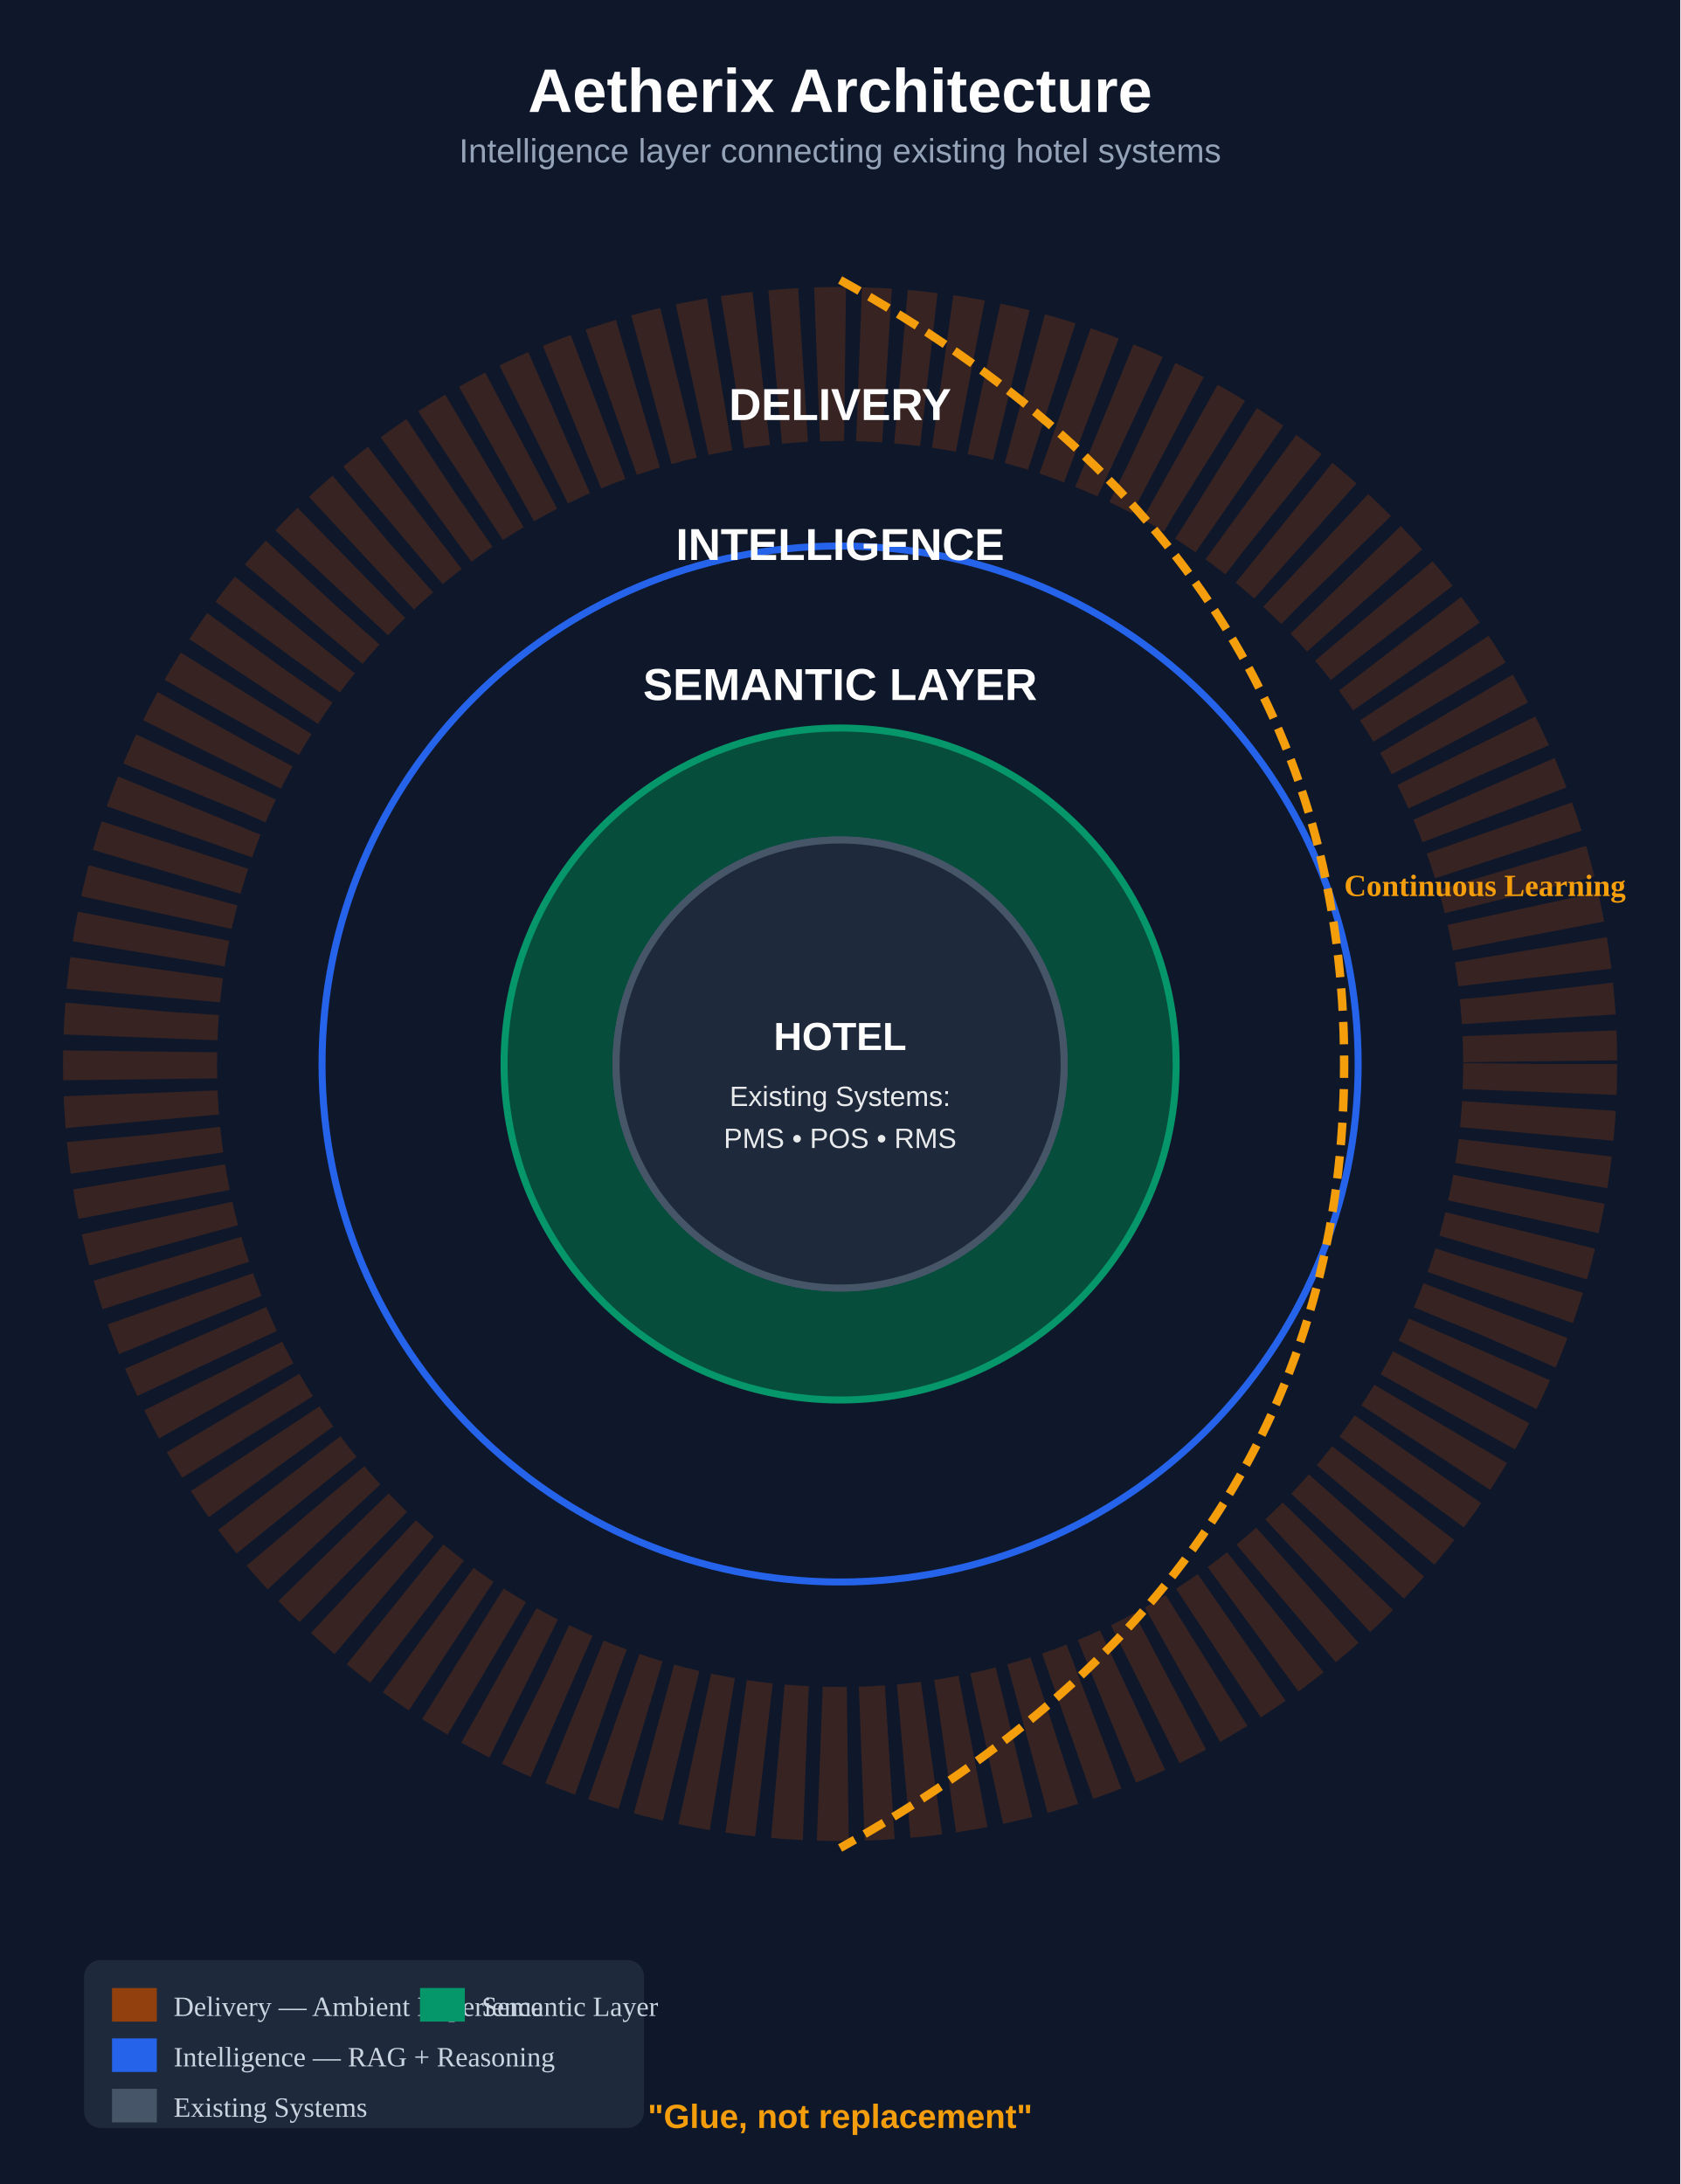
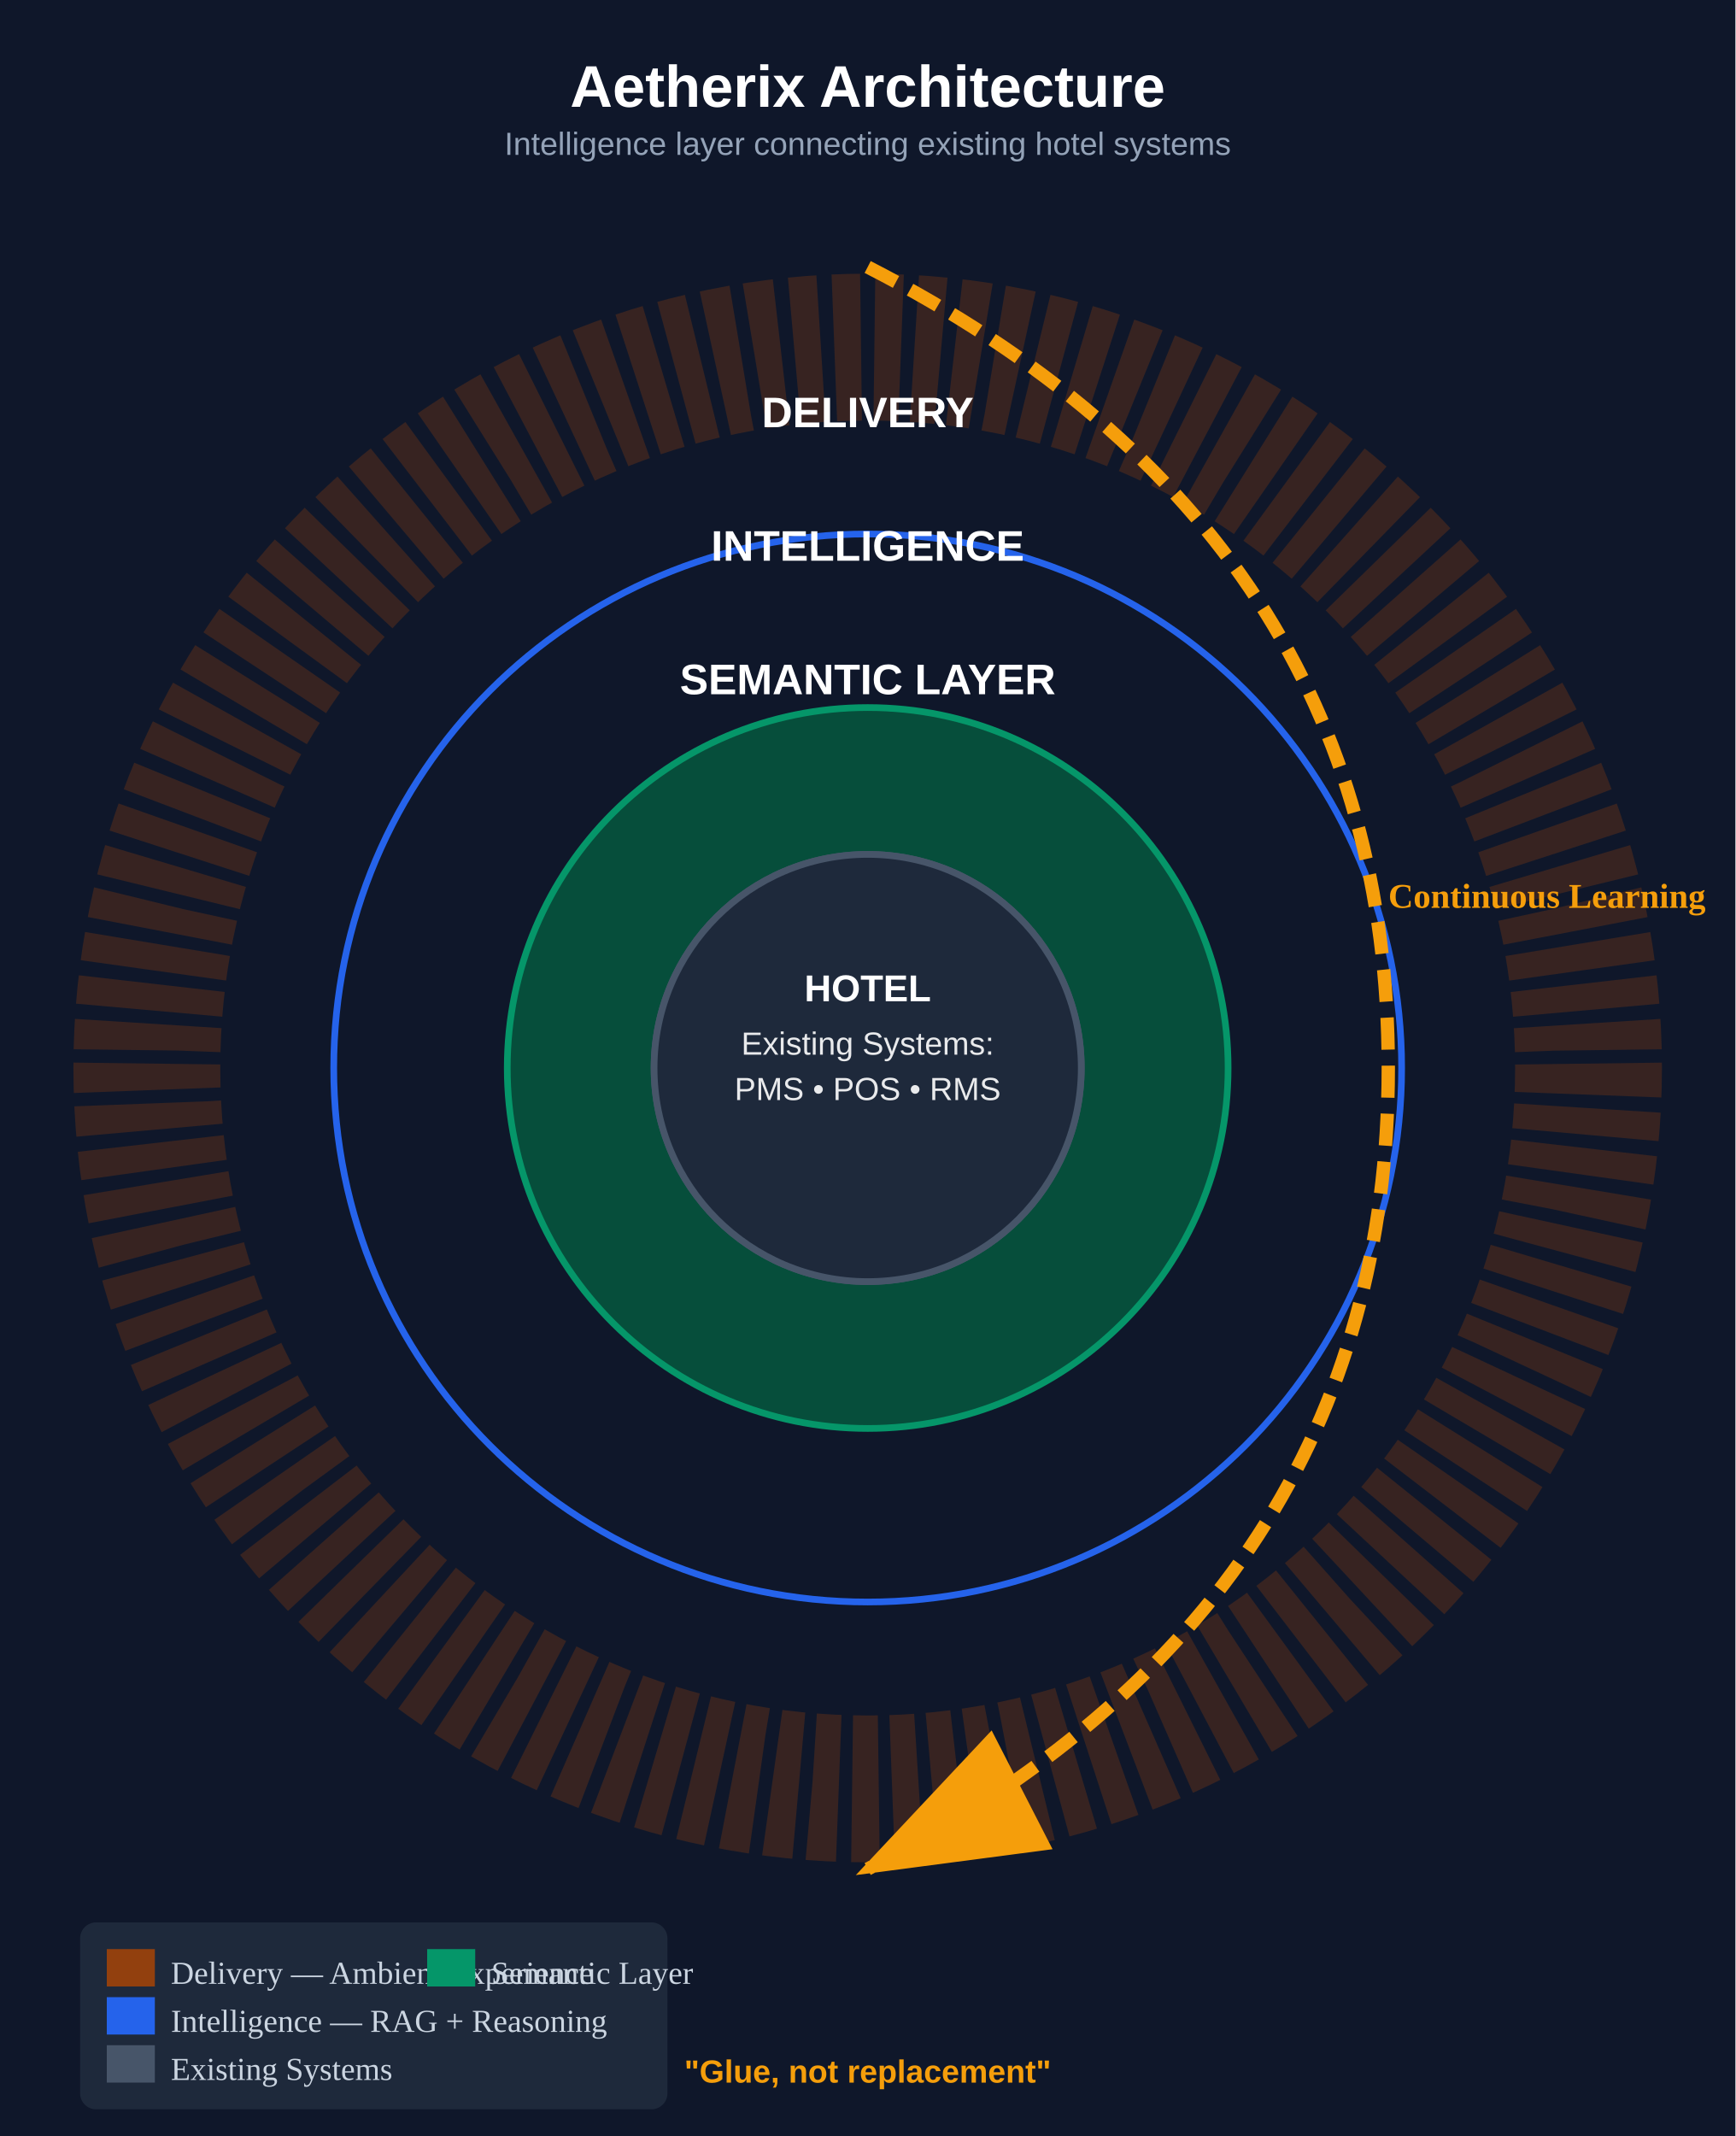
- <svg xmlns="http://www.w3.org/2000/svg" aria-describedby="concentric-desc" aria-label="Aetherix Architecture Concentric Diagram" viewBox="0 0 600 780">
+ <svg xmlns="http://www.w3.org/2000/svg" aria-describedby="concentric-desc" aria-label="Aetherix Architecture Concentric Diagram" viewBox="0 0 650 800">
  <defs>
-     <style>.center-subtext,.layer-title{font-family:"Segoe UI",Arial,sans-serif}.layer-title{font-size:16px;font-weight:600;fill:#fff}.center-subtext{font-size:10px;fill:rgba(255,255,255,.9)}.legend-text{font-size:10px;fill:#cbd5e1}</style>
+     <marker id="arrowhead-feedback" markerHeight="10" markerWidth="14" orient="auto" refX="13" refY="5">
+       <path fill="#f59e0b" d="m0 0 14 5-14 5z" />
+     </marker>
+     <style>.center-subtext,.layer-title{font-family:"Segoe UI",Arial,sans-serif}.layer-title{font-size:16px;font-weight:600;fill:#fff}.center-subtext{font-size:12px;fill:rgba(255,255,255,.9)}.legend-text{font-size:12px;fill:#cbd5e1}</style>
  </defs>
-   <path fill="#0f172a" d="M0 0h600v780H0z" />
-   <text x="300" y="40" fill="#fff" aria-hidden="false" font-family="&quot;Segoe UI&quot;,Arial,sans-serif" font-size="22" font-weight="700" text-anchor="middle">Aetherix Architecture</text>
-   <text x="300" y="58" fill="#94a3b8" aria-hidden="false" font-family="&quot;Segoe UI&quot;,Arial,sans-serif" font-size="12" text-anchor="middle">Intelligence layer connecting existing hotel systems</text>
-   <circle cx="300" cy="380" r="250" fill="none" stroke="#92400e" stroke-dasharray="10 5" stroke-width="55" opacity=".3">
-     <animate fill="freeze" attributeName="stroke-dashoffset" begin="0s" dur="2s" from="1570" to="0" />
+   <path fill="#0f172a" d="M0 0h650v800H0z" />
+   <text x="325" y="40" fill="#fff" aria-hidden="false" font-family="&quot;Segoe UI&quot;,Arial,sans-serif" font-size="22" font-weight="700" text-anchor="middle">Aetherix Architecture</text>
+   <text x="325" y="58" fill="#94a3b8" aria-hidden="false" font-family="&quot;Segoe UI&quot;,Arial,sans-serif" font-size="12" text-anchor="middle">Intelligence layer connecting existing hotel systems</text>
+   <circle cx="325" cy="400" r="270" fill="none" stroke="#92400e" stroke-dasharray="10 5" stroke-width="55" opacity=".3">
+     <animate fill="freeze" attributeName="stroke-dashoffset" begin="0s" dur="2s" from="1696" to="0" />
  </circle>
-   <circle cx="300" cy="380" r="185" fill="none" stroke="#2563eb" stroke-width="2.5">
-     <animate fill="freeze" attributeName="stroke-dashoffset" begin="0.4s" dur="2s" from="1160" to="0" />
+   <circle cx="325" cy="400" r="200" fill="none" stroke="#2563eb" stroke-width="2.5">
+     <animate fill="freeze" attributeName="stroke-dashoffset" begin="0.4s" dur="2s" from="1256" to="0" />
  </circle>
-   <circle cx="300" cy="380" r="120" fill="#064e3b" stroke="#059669" stroke-width="2.5">
-     <animate fill="freeze" attributeName="stroke-dashoffset" begin="0.8s" dur="2s" from="750" to="0" />
+   <circle cx="325" cy="400" r="135" fill="#064e3b" stroke="#059669" stroke-width="2.5">
+     <animate fill="freeze" attributeName="stroke-dashoffset" begin="0.8s" dur="2s" from="848" to="0" />
  </circle>
-   <circle cx="300" cy="380" r="80" fill="#1e293b" stroke="#475569" stroke-width="2.5" />
+   <circle cx="325" cy="400" r="80" fill="#1e293b" stroke="#475569" stroke-width="2.5" />
  <g aria-label="Hotel Existing Systems">
-     <circle cx="300" cy="380" r="80" fill="#1e293b" stroke="#475569" stroke-width="2.5" />
-     <text x="300" y="375" fill="#fff" aria-hidden="false" font-family="&quot;Segoe UI&quot;,Arial,sans-serif" font-size="14" font-weight="700" text-anchor="middle">HOTEL</text>
-     <text x="300" y="395" aria-hidden="false" class="center-subtext" text-anchor="middle">Existing Systems:</text>
-     <text x="300" y="410" aria-hidden="false" class="center-subtext" text-anchor="middle">PMS • POS • RMS</text>
+     <circle cx="325" cy="400" r="80" fill="#1e293b" stroke="#475569" stroke-width="2.5" />
+     <text x="325" y="375" fill="#fff" aria-hidden="false" font-family="&quot;Segoe UI&quot;,Arial,sans-serif" font-size="14" font-weight="700" text-anchor="middle">HOTEL</text>
+     <text x="325" y="395" aria-hidden="false" class="center-subtext" text-anchor="middle">Existing Systems:</text>
+     <text x="325" y="412" aria-hidden="false" class="center-subtext" text-anchor="middle">PMS • POS • RMS</text>
  </g>
-   <text x="300" y="250" aria-hidden="false" aria-label="Semantic Layer" class="layer-title" text-anchor="middle">SEMANTIC LAYER</text>
-   <text x="300" y="200" aria-hidden="false" aria-label="Intelligence Layer" class="layer-title" text-anchor="middle">INTELLIGENCE</text>
-   <text x="300" y="150" aria-hidden="false" aria-label="Delivery Layer" class="layer-title" text-anchor="middle">DELIVERY</text>
-   <path fill="none" stroke="#f59e0b" stroke-dasharray="8 4" stroke-width="3" d="M300 100q180 100 180 280T300 660">
-     <animate attributeName="stroke-dashoffset" dur="6s" repeatCount="indefinite" values="100;0;100" />
+   <text x="325" y="260" aria-hidden="false" aria-label="Semantic Layer" class="layer-title" text-anchor="middle">SEMANTIC LAYER</text>
+   <text x="325" y="210" aria-hidden="false" aria-label="Intelligence Layer" class="layer-title" text-anchor="middle">INTELLIGENCE</text>
+   <text x="325" y="160" aria-hidden="false" aria-label="Delivery Layer" class="layer-title" text-anchor="middle">DELIVERY</text>
+   <path fill="none" stroke="#f59e0b" stroke-dasharray="12 6" stroke-width="5" marker-end="url(#arrowhead-feedback)" d="M325 100q195 100 195 300T325 700">
+     <animate attributeName="opacity" dur="3s" repeatCount="indefinite" values="0.7;1;0.7" />
+     <animate attributeName="stroke-dashoffset" dur="3s" repeatCount="indefinite" values="0;30;0" />
  </path>
-   <text x="480" y="320" fill="#f59e0b" aria-hidden="false" font-size="11" font-weight="600">Continuous Learning</text>
-   <g aria-label="Legend" transform="translate(30 700)">
-     <rect width="200" height="60" fill="#1e293b" rx="6" />
-     <path fill="#92400e" d="M10 10h16v12H10z" />
-     <text x="32" y="20" aria-hidden="false" class="legend-text">Delivery — Ambient Experience</text>
-     <path fill="#2563eb" d="M10 28h16v12H10z" />
-     <text x="32" y="38" aria-hidden="false" class="legend-text">Intelligence — RAG + Reasoning</text>
-     <path fill="#475569" d="M10 46h16v12H10z" />
-     <text x="32" y="56" aria-hidden="false" class="legend-text">Existing Systems</text>
-     <path fill="#059669" d="M120 10h16v12h-16z" />
-     <text x="142" y="20" aria-hidden="false" class="legend-text">Semantic Layer</text>
+   <text x="520" y="340" fill="#f59e0b" aria-hidden="false" font-size="13" font-weight="700">Continuous Learning</text>
+   <g aria-label="Legend" transform="translate(30 720)">
+     <rect width="220" height="70" fill="#1e293b" rx="6" />
+     <path fill="#92400e" d="M10 10h18v14H10z" />
+     <text x="34" y="23" aria-hidden="false" class="legend-text">Delivery — Ambient Experience</text>
+     <path fill="#2563eb" d="M10 28h18v14H10z" />
+     <text x="34" y="41" aria-hidden="false" class="legend-text">Intelligence — RAG + Reasoning</text>
+     <path fill="#475569" d="M10 46h18v14H10z" />
+     <text x="34" y="59" aria-hidden="false" class="legend-text">Existing Systems</text>
+     <path fill="#059669" d="M130 10h18v14h-18z" />
+     <text x="154" y="23" aria-hidden="false" class="legend-text">Semantic Layer</text>
  </g>
-   <text x="300" y="760" fill="#f59e0b" aria-hidden="false" font-family="&quot;Segoe UI&quot;,Arial,sans-serif" font-size="12" font-weight="600" text-anchor="middle">"Glue, not replacement"</text>
+   <text x="325" y="780" fill="#f59e0b" aria-hidden="false" font-family="&quot;Segoe UI&quot;,Arial,sans-serif" font-size="12" font-weight="600" text-anchor="middle">"Glue, not replacement"</text>
</svg>
